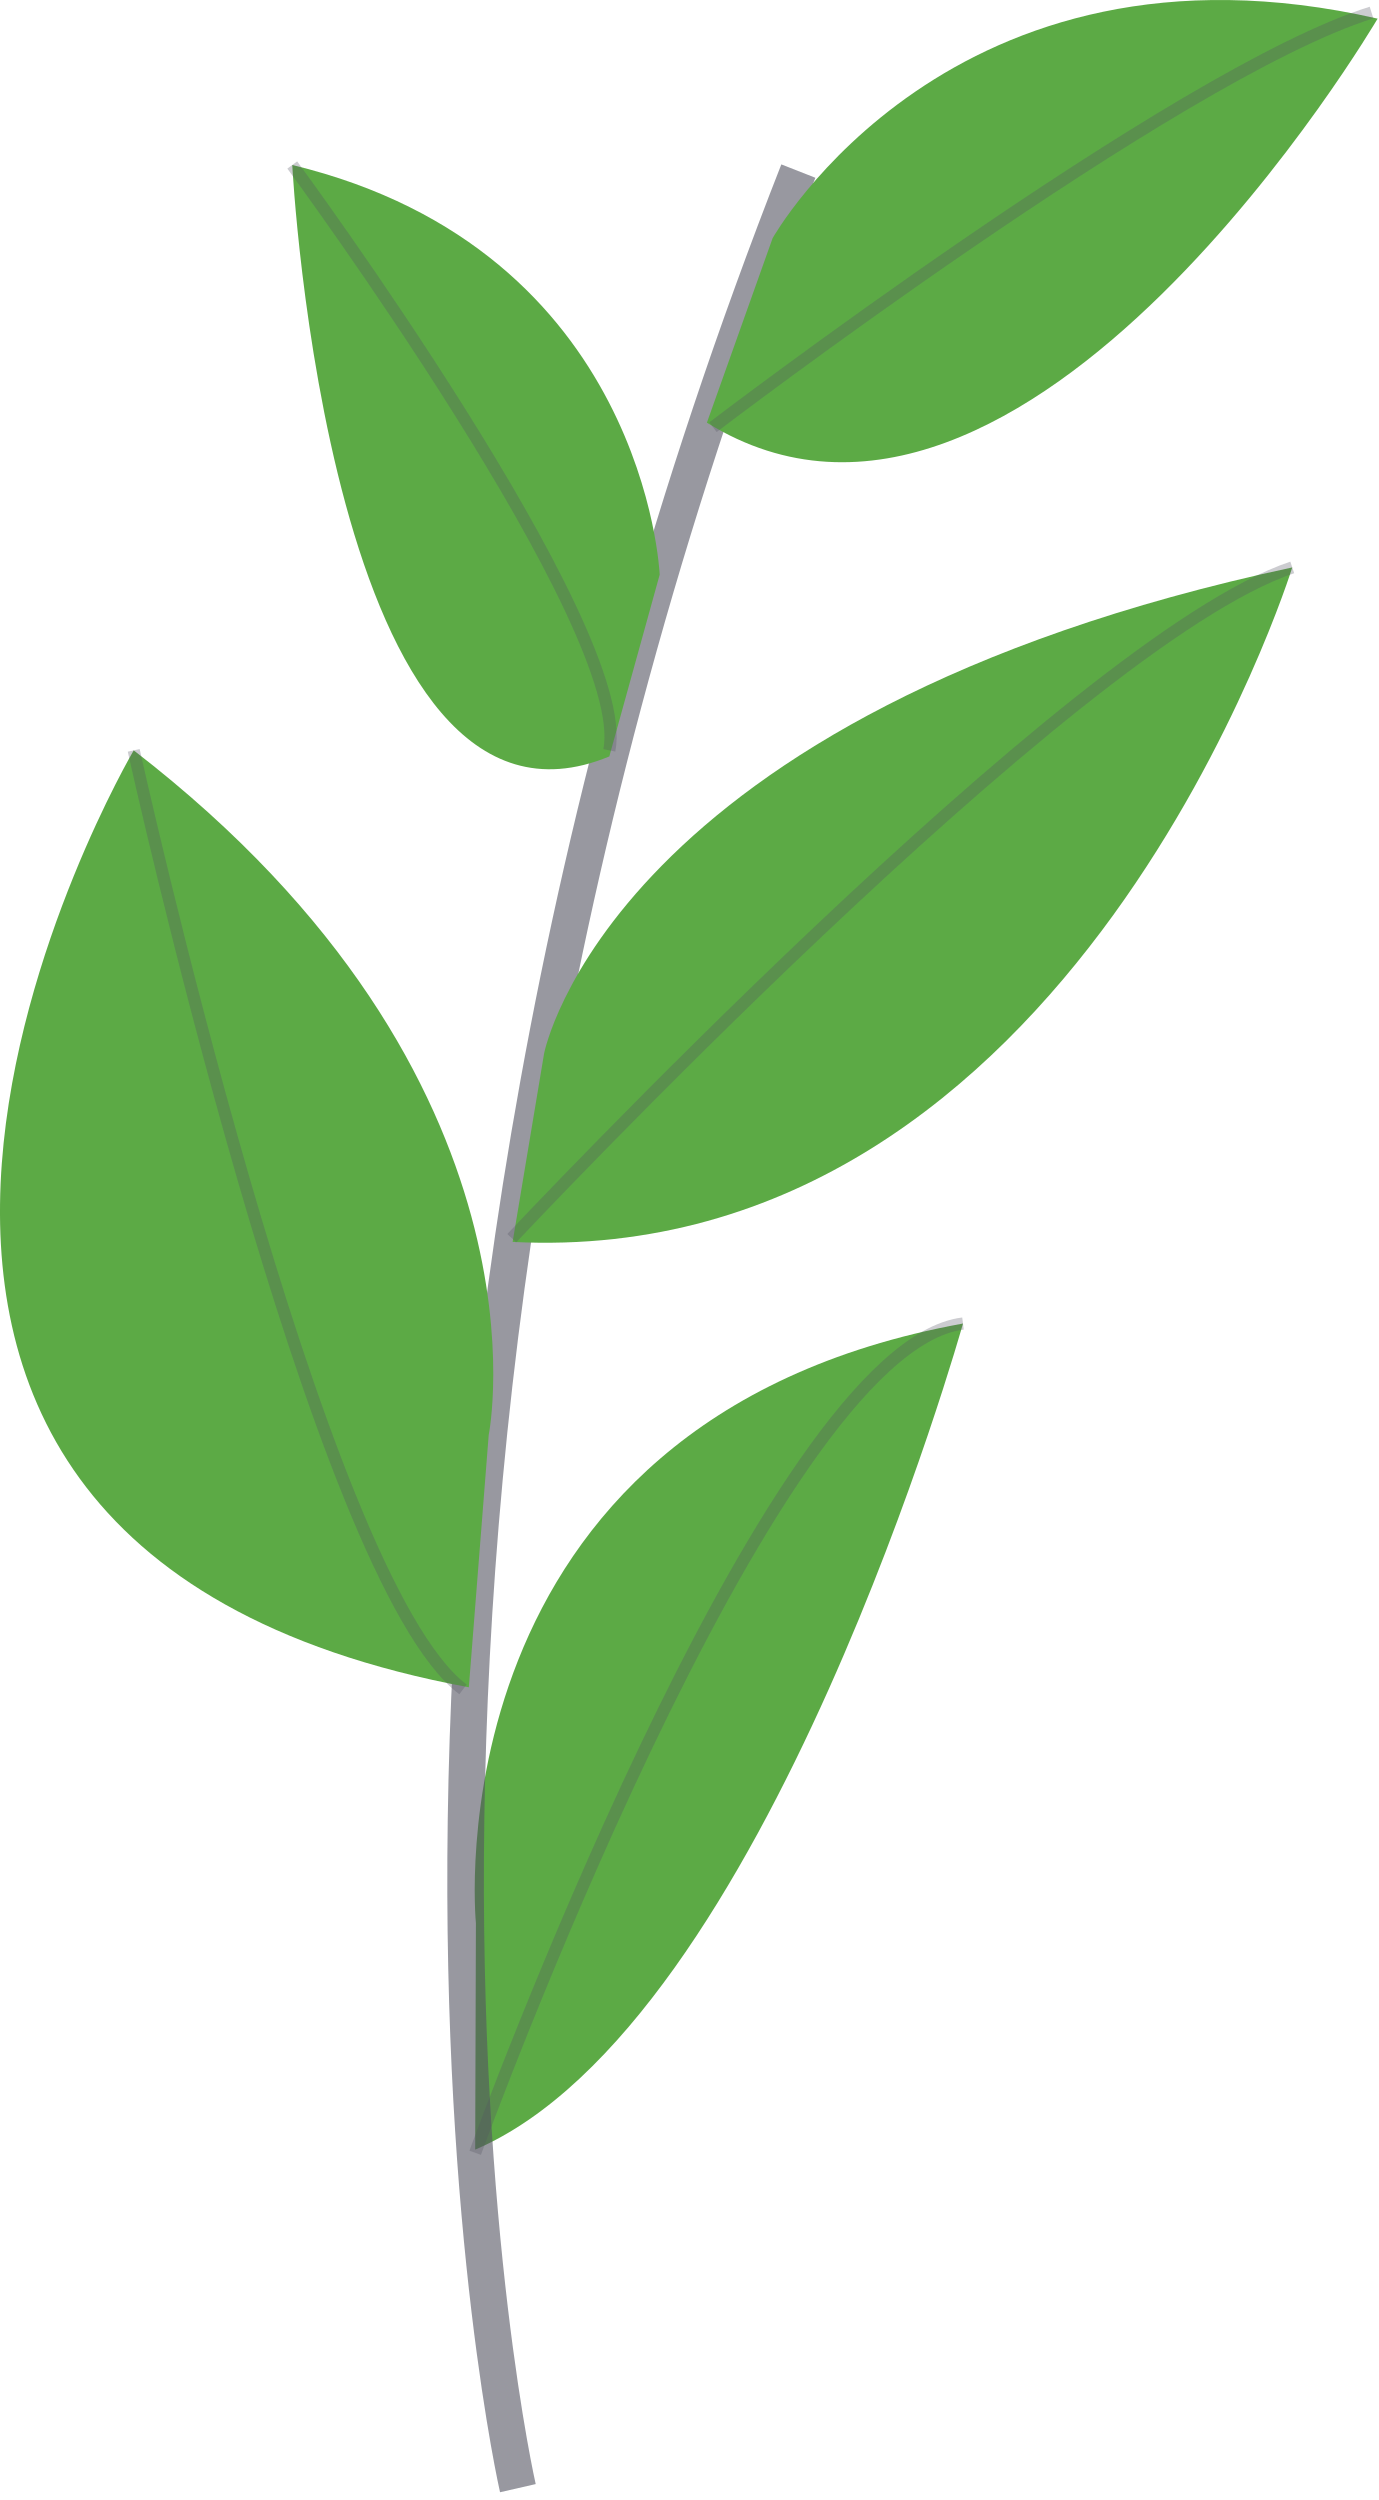
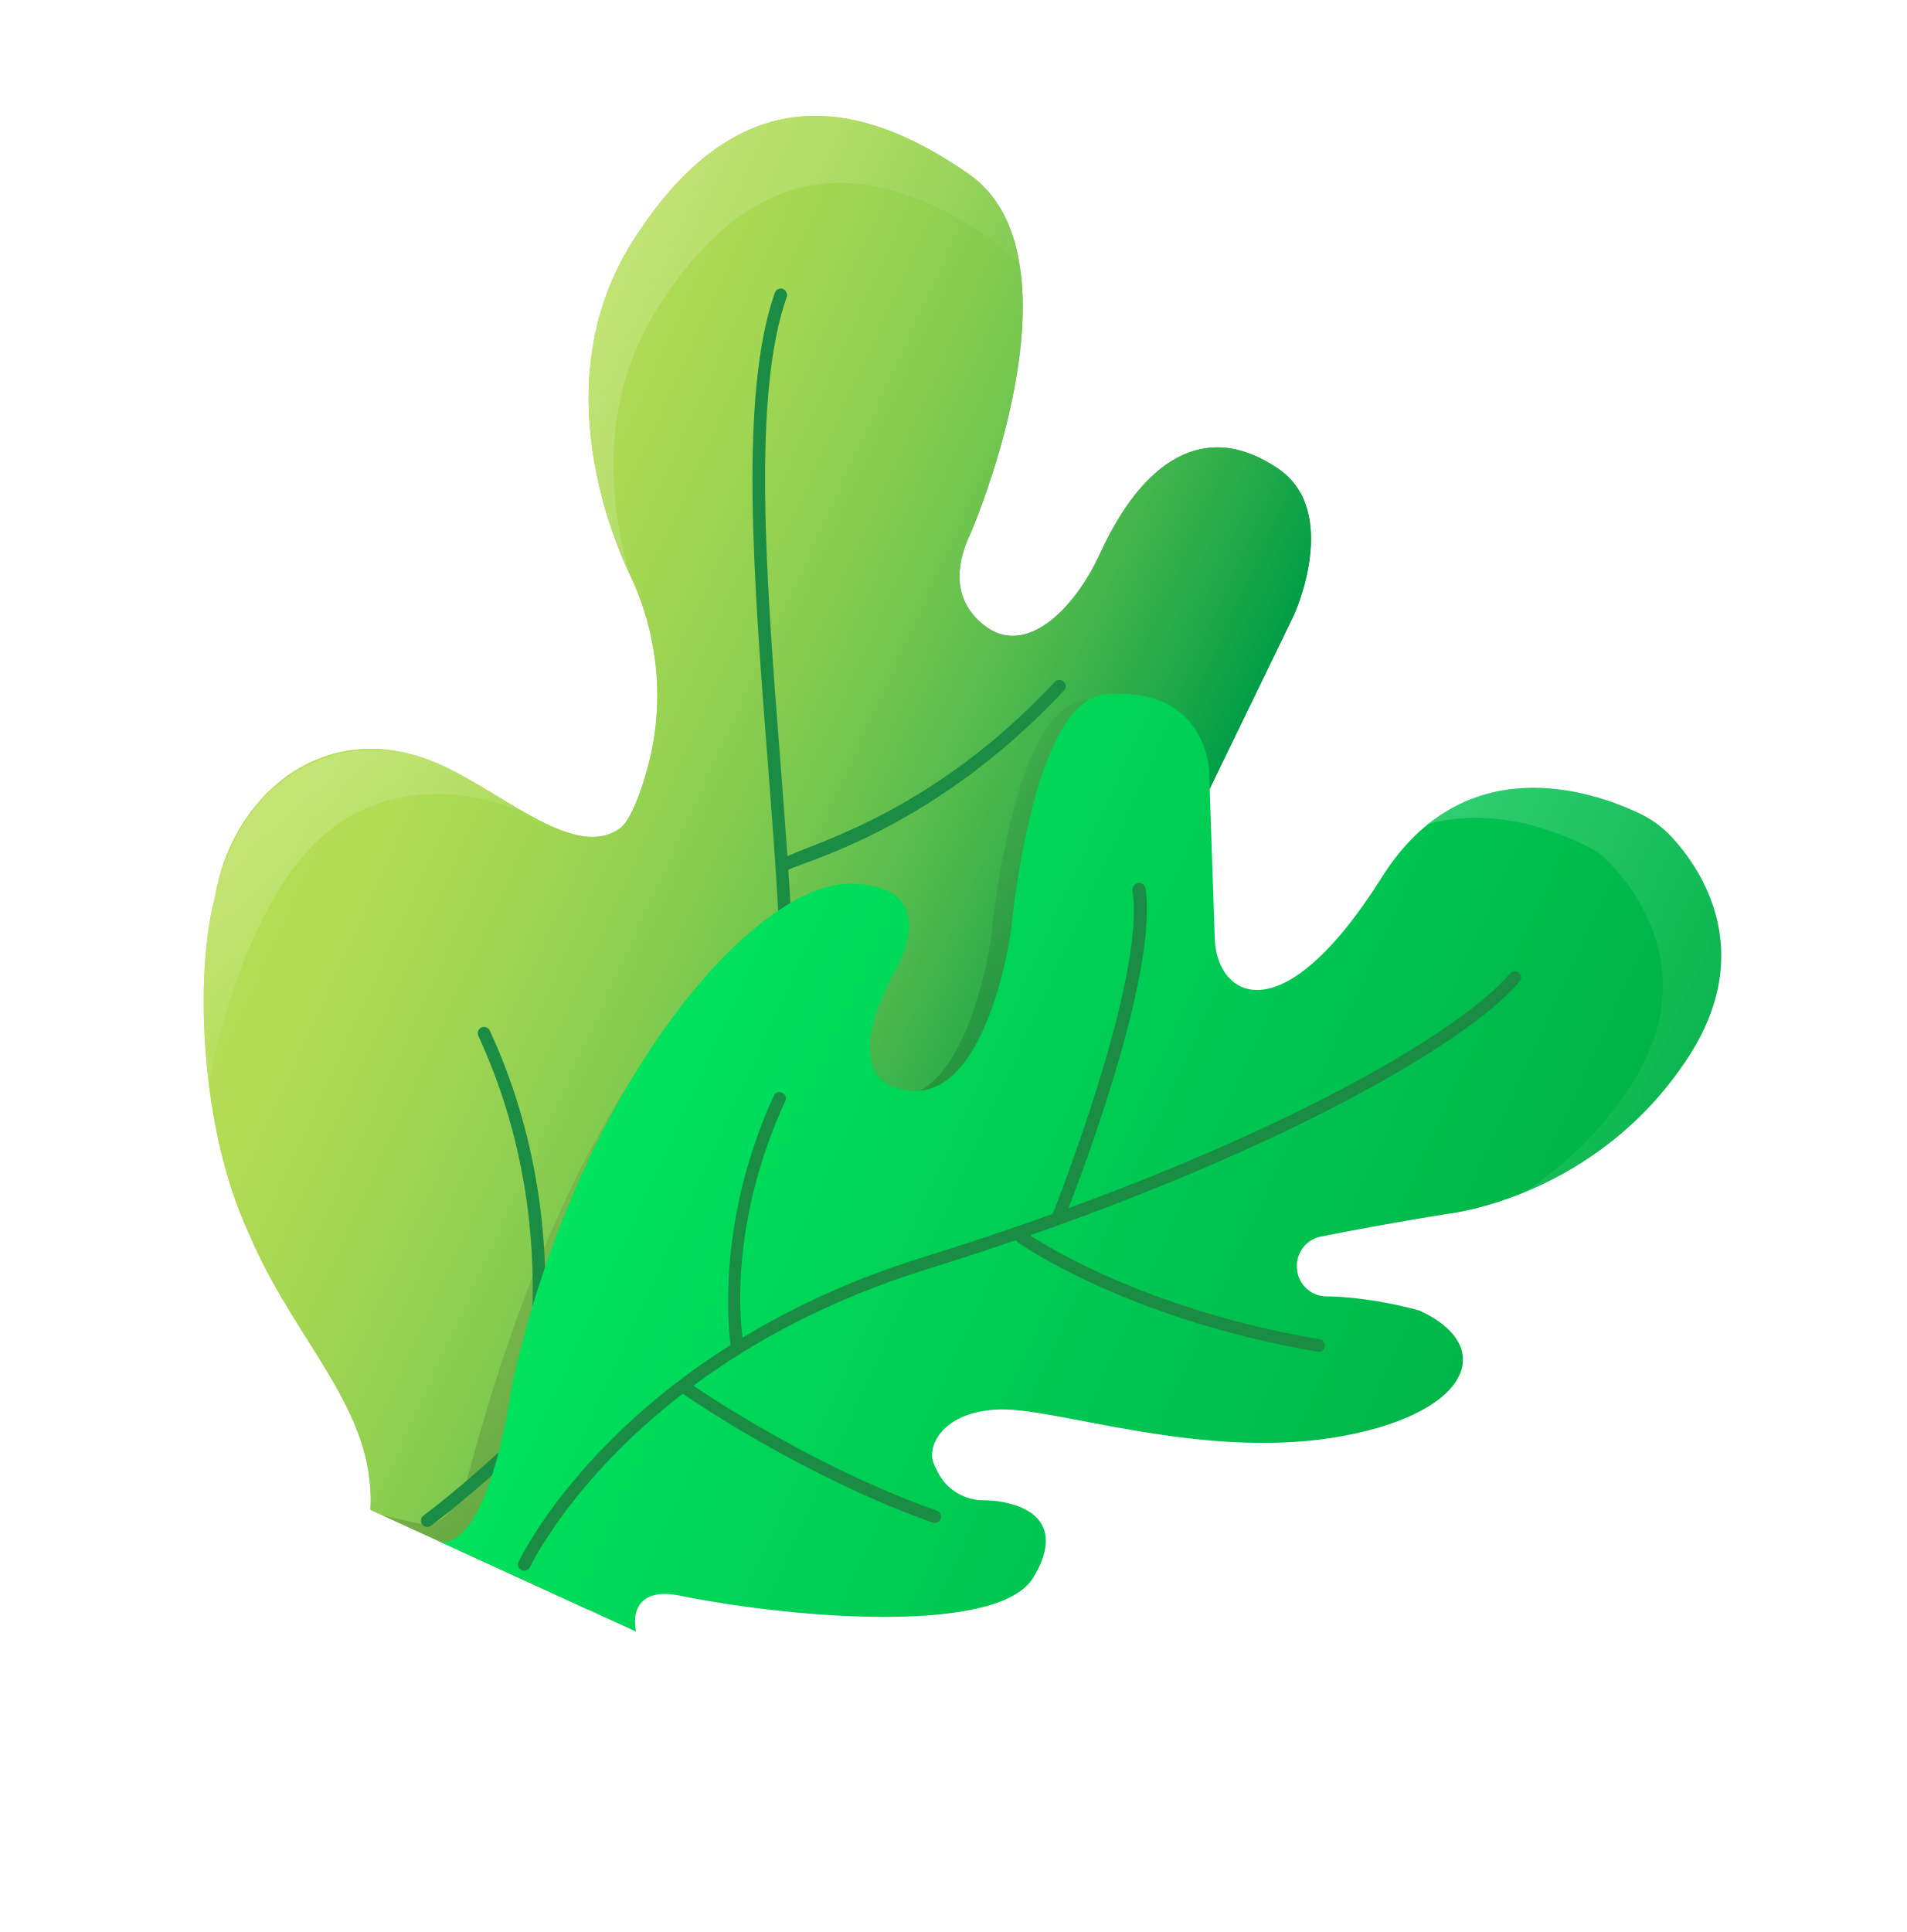
- <svg xmlns="http://www.w3.org/2000/svg" width="113" height="205" viewBox="0 0 113 205" fill="none">
-   <path d="M39.025 157.699C39.025 157.699 34.965 116.529 78.965 108.529C78.965 108.529 62.895 166.019 38.965 176.269L39.025 157.699Z" fill="#5CAA45" />
-   <path opacity="0.6" d="M42.465 204.029C42.465 204.029 23.465 121.029 65.465 14.029" stroke="#535461" stroke-width="3" stroke-miterlimit="10" />
-   <path d="M63.355 19.529C63.355 19.529 77.965 -6.471 112.965 1.529C112.965 1.529 84.035 50.789 57.965 34.659L63.355 19.529Z" fill="#5CAA45" />
-   <path d="M54.095 47.119C54.095 47.119 52.965 20.529 23.965 13.529C23.965 13.529 26.965 71.529 49.965 62.029L54.095 47.119Z" fill="#5CAA45" />
-   <path d="M44.615 86.389C44.615 86.389 49.965 58.529 105.965 46.529C105.965 46.529 88.105 104.149 42.035 101.839L44.615 86.389Z" fill="#5CAA45" />
-   <path d="M40.075 117.659C40.075 117.659 45.965 88.529 10.965 61.529C10.965 61.529 -27.035 126.199 38.445 138.359L40.075 117.659Z" fill="#5CAA45" />
-   <path opacity="0.3" d="M58.465 35.029C58.465 35.029 96.465 6.029 112.465 1.029" stroke="#535461" stroke-miterlimit="10" />
-   <path opacity="0.3" d="M41.965 101.529C41.965 101.529 87.965 52.529 105.965 46.529" stroke="#535461" stroke-miterlimit="10" />
-   <path opacity="0.3" d="M23.965 13.529C23.965 13.529 51.965 51.529 49.965 61.529" stroke="#535461" stroke-miterlimit="10" />
-   <path opacity="0.3" d="M10.965 61.529C10.965 61.529 25.965 129.529 37.965 138.529" stroke="#535461" stroke-miterlimit="10" />
-   <path opacity="0.3" d="M38.965 176.529C38.965 176.529 62.965 110.529 78.965 108.529" stroke="#535461" stroke-miterlimit="10" />
+ <svg xmlns="http://www.w3.org/2000/svg" width="303" height="307" viewBox="0 0 303 307" fill="none">
+   <path d="M100.04 91.189C98.947 88.857 97.433 85.23 96.113 80.7C95.869 79.838 95.633 78.958 95.413 78.041C95.059 76.6 94.739 75.085 94.462 73.525C94.364 73.017 94.282 72.472 94.211 71.954C94.04 70.883 93.922 69.793 93.813 68.684C93.758 68.13 93.704 67.576 93.675 67.011C93.629 66.439 93.601 65.874 93.581 65.292C93.542 64.127 93.529 62.952 93.569 61.758C93.571 61.031 93.618 60.303 93.674 59.556C93.716 58.936 93.776 58.324 93.854 57.72C93.899 57.189 93.962 56.666 94.051 56.134C94.106 55.63 94.179 55.134 94.278 54.628C94.437 53.753 94.604 52.859 94.826 51.99C94.927 51.529 95.028 51.068 95.147 50.615C95.42 49.682 95.702 48.731 96.02 47.796C96.133 47.406 96.281 47.033 96.439 46.642C96.553 46.297 96.685 45.961 96.817 45.625C97.793 43.205 99.004 40.805 100.485 38.44C116.66 12.771 135.569 14.821 153.947 27.655C154.6 28.108 155.199 28.582 155.773 29.109C159.395 32.468 161.311 37.139 162.09 42.37C164.677 59.391 155.336 82.369 154.1 85.067C152.429 88.712 150.726 94.835 156.379 99.344C162.834 104.508 170.655 97.065 174.832 87.952C181.515 73.371 191.34 66.489 203.082 74.434C213.182 81.269 205.664 97.672 205.664 97.672L165.417 180.677C165.417 180.677 137.926 216.598 114.992 228.142C92.058 239.685 93.501 255.786 93.501 255.786L58.872 239.915C59.772 223.786 46.861 213.459 39.431 195.718C31.684 178.935 30.965 154.345 34.154 142.574C36.86 126.171 52 113.261 70.226 121.614C80.439 126.295 91.817 137.023 98.804 131.403C100.702 129.586 102.339 124.221 103.043 121.536C107.245 105.497 100.882 93.009 100.04 91.189Z" fill="url(#paint0_linear)" />
+   <path d="M100.04 91.189C98.947 88.857 97.433 85.23 96.113 80.7C95.869 79.838 95.633 78.958 95.413 78.041C95.059 76.6 94.739 75.085 94.462 73.525C94.364 73.017 94.282 72.472 94.211 71.954C94.04 70.883 93.922 69.793 93.813 68.684C93.758 68.13 93.704 67.576 93.675 67.011C93.629 66.439 93.601 65.874 93.581 65.292C93.542 64.127 93.529 62.952 93.569 61.758C93.571 61.031 93.618 60.303 93.674 59.556C93.716 58.936 93.776 58.324 93.854 57.72C93.899 57.189 93.962 56.666 94.051 56.134C94.106 55.63 94.179 55.134 94.278 54.628C94.437 53.753 94.604 52.859 94.826 51.99C94.927 51.529 95.028 51.068 95.147 50.615C95.42 49.682 95.702 48.731 96.02 47.796C96.133 47.406 96.281 47.033 96.439 46.642C96.553 46.297 96.685 45.961 96.817 45.625C97.793 43.205 99.004 40.805 100.485 38.44C116.66 12.771 135.569 14.821 153.947 27.655C154.6 28.108 155.199 28.582 155.773 29.109C159.395 32.468 161.311 37.139 162.09 42.37C164.677 59.391 155.336 82.369 154.1 85.067C152.429 88.712 150.726 94.835 156.379 99.344C162.834 104.508 170.655 97.065 174.832 87.952C181.515 73.371 191.34 66.489 203.082 74.434C213.182 81.269 205.664 97.672 205.664 97.672L165.417 180.677C165.417 180.677 137.926 216.598 114.992 228.142C92.058 239.685 93.501 255.786 93.501 255.786L58.872 239.915C59.772 223.786 46.861 213.459 39.431 195.718C31.684 178.935 30.965 154.345 34.154 142.574C36.86 126.171 52 113.261 70.226 121.614C80.439 126.295 91.817 137.023 98.804 131.403C100.702 129.586 102.339 124.221 103.043 121.536C107.245 105.497 100.882 93.009 100.04 91.189Z" fill="url(#paint1_linear)" />
+   <path d="M135.446 140.476C135.446 140.476 97.264 146.94 74.035 235.835C70.694 243.126 68.094 242.468 64.915 241.729C62.713 241.217 60.694 240.749 60.694 240.749L84.491 251.656L135.446 140.476Z" fill="url(#paint2_linear)" />
+   <path d="M169.046 108.312C168.644 107.938 168.009 107.957 167.628 108.361C148.756 128.56 130.351 133.643 125.138 136.047C124.791 130.999 124.394 125.813 123.976 120.432C121.778 92.121 119.506 62.849 125.031 47.185C125.217 46.66 124.89 46.082 124.42 45.905C123.896 45.722 123.325 45.996 123.141 46.517C117.475 62.582 119.764 92.072 121.977 120.587C122.684 129.694 123.351 138.293 123.769 146.461C125.449 179.272 101.658 208.869 84.433 225.845C86.391 217.201 90.524 191.243 77.838 163.76C77.611 163.26 77.013 163.041 76.508 163.27C76.006 163.501 75.785 164.098 76.018 164.601C91.157 197.401 81.841 227.973 81.744 228.277C81.724 228.341 81.728 228.406 81.721 228.47C73.598 236.181 67.492 240.693 67.303 240.829C66.856 241.154 66.756 241.783 67.082 242.229C67.185 242.373 67.323 242.482 67.475 242.551C67.793 242.697 68.178 242.671 68.481 242.45C69.081 242.014 128.427 198.243 125.772 146.357C125.635 143.684 125.466 140.949 125.282 138.183C128.812 136.6 148.995 131.236 169.093 109.73C169.472 109.326 169.45 108.691 169.046 108.312Z" fill="#1B8C44" />
+   <path d="M101.076 259.258C100.195 254.443 103.191 252.587 107.777 253.506C127.743 257.508 158.876 259.566 164.202 250.695C164.917 249.503 167.19 245.717 165.72 242.57C163.876 238.62 157.411 238.41 156.607 238.393C153.579 238.496 150.714 236.931 149.232 234.288C148.873 233.647 148.554 232.999 148.33 232.394C147.342 229.736 149.848 224.268 158.809 223.964C167.771 223.66 190.477 231.861 211.893 228.444C233.308 225.026 238.32 214.09 225.562 208.243C219.079 206.487 214.001 206.043 210.746 205.998C208.314 205.965 206.301 204.06 206.125 201.633C206.121 201.572 206.117 201.51 206.112 201.45C205.952 199.077 207.585 196.963 209.918 196.496C213.993 195.679 221.291 194.285 230.422 192.827C230.422 192.827 253.66 190.244 268.164 168.221C279.318 151.284 270.441 138.21 265.747 133.074C264.259 131.448 262.463 130.157 260.471 129.215C253.041 125.704 232.668 118.687 219.638 139.364C203.463 165.032 193.363 158.198 193.059 149.237C192.755 140.276 192.147 122.353 192.147 122.353C192.147 122.353 191.691 108.912 175.592 110.355C163.948 111.399 160.708 147.642 160.708 147.642C160.708 147.642 157.139 174.678 144.533 173.311C131.927 171.944 142.103 154.553 142.103 154.553C142.103 154.553 150.608 140.808 135.343 140.428C120.079 140.049 92.437 171.49 81.502 219.409C77.098 248.267 69.807 244.927 69.807 244.927L98.969 258.292L101.076 259.258Z" fill="url(#paint3_linear)" />
+   <path d="M268.165 168.221C260.281 180.178 249.835 186.417 241.914 189.602C247.738 185.941 253.829 180.639 258.88 172.985C273.385 150.962 254.019 135.47 254.019 135.47C254.019 135.47 240.622 127.169 227.014 130.923C239.629 120.811 254.967 126.544 260.848 129.394C262.584 130.237 264.154 131.371 265.474 132.779C270.084 137.696 279.54 150.949 268.165 168.221Z" fill="url(#paint4_linear)" />
+   <path d="M241.514 155.98C241.875 155.56 241.828 154.926 241.405 154.568C240.985 154.194 240.351 154.256 239.993 154.676C232.15 163.835 206.443 178.589 169.808 191.987C172.696 184.517 184.078 153.954 182.027 141.104C181.938 140.554 181.395 140.24 180.853 140.328C180.306 140.416 179.881 141.044 179.969 141.59C182.178 155.431 167.464 192.482 167.318 192.854C167.318 192.854 167.314 192.881 167.31 192.892C160.819 195.223 154.01 197.509 146.899 199.71C135.539 203.225 126 207.724 118.016 212.553C117.548 209.116 116.147 193.822 124.791 174.962C125.022 174.458 124.801 173.864 124.297 173.633C123.793 173.402 123.199 173.623 122.968 174.127C114.611 192.362 115.463 208.4 116.091 213.73C91.308 229.372 82.531 247.921 82.417 248.17C82.186 248.674 82.406 249.268 82.91 249.499C83.413 249.729 84.008 249.51 84.24 249.006C84.336 248.795 90.86 235.071 108.551 221.433C108.606 221.496 108.653 221.565 108.725 221.615C108.874 221.717 120.757 229.963 136.131 237.009C139.988 238.777 144.064 240.468 148.228 241.937C148.752 242.121 149.325 241.847 149.507 241.326C149.693 240.803 149.367 240.213 148.896 240.047C129.86 233.339 112.709 221.903 110.199 220.193C119.517 213.285 131.727 206.504 147.49 201.625C152.277 200.144 156.929 198.622 161.444 197.074C161.512 197.19 161.602 197.294 161.718 197.378C161.801 197.438 166.021 200.448 173.995 204.103C182.072 207.805 193.997 212.165 209.373 214.792C209.918 214.885 210.438 214.519 210.531 213.972C210.622 213.429 210.26 212.913 209.71 212.814C183.336 208.311 167.333 198.67 163.692 196.292C204.279 182.148 233.029 165.89 241.514 155.98Z" fill="#1B8C44" />
+   <path d="M162.09 42.37C160.951 40.812 159.569 39.45 157.896 38.287C139.518 25.453 120.609 23.403 104.434 49.072C95.104 63.895 96.865 80.118 100.04 91.189C98.947 88.857 97.433 85.23 96.113 80.7C95.887 79.846 95.633 78.958 95.413 78.041C95.059 76.6 94.739 75.085 94.462 73.525C94.364 73.017 94.282 72.472 94.211 71.954C94.04 70.883 93.922 69.793 93.813 68.684C93.758 68.13 93.704 67.576 93.675 67.011C93.629 66.439 93.601 65.874 93.581 65.292C93.542 64.127 93.529 62.952 93.569 61.758C93.571 61.031 93.618 60.303 93.674 59.556C93.716 58.936 93.776 58.324 93.854 57.72C93.899 57.189 93.962 56.667 94.051 56.134C94.106 55.63 94.179 55.134 94.278 54.628C94.437 53.753 94.604 52.859 94.826 51.99C94.927 51.529 95.028 51.068 95.147 50.615C95.42 49.682 95.702 48.731 96.02 47.796C96.133 47.406 96.281 47.033 96.439 46.642C96.553 46.297 96.685 45.961 96.817 45.625C97.793 43.205 99.004 40.805 100.485 38.44C116.66 12.771 135.569 14.821 153.947 27.655C154.6 28.108 155.199 28.582 155.773 29.109C159.395 32.468 161.311 37.139 162.09 42.37Z" fill="url(#paint5_linear)" />
+   <path d="M146.202 173.326C154.932 168.571 157.574 148.61 157.574 148.61C157.574 148.61 160.803 112.355 172.458 111.323C172.619 111.308 172.78 111.294 172.914 111.289C163.44 117.092 160.708 147.642 160.708 147.642C160.708 147.642 157.46 172.244 146.202 173.326Z" fill="url(#paint6_linear)" />
+   <path d="M83.193 129.073C81.811 126.846 59.959 110.292 43.205 125.495C27.693 139.57 33.177 172.038 33.177 172.038C33.177 172.038 38.203 143.327 52.176 132.087C66.149 120.848 83.193 129.073 83.193 129.073Z" fill="url(#paint7_linear)" />
+   <defs>
+     <linearGradient id="paint0_linear" x1="49.229" y1="106.968" x2="174.988" y2="164.605" gradientUnits="userSpaceOnUse">
+       <stop stop-color="#B6DD54" />
+       <stop offset="0.143" stop-color="#B2DC54" />
+       <stop offset="0.292" stop-color="#A5D753" />
+       <stop offset="0.443" stop-color="#91D051" />
+       <stop offset="0.595" stop-color="#74C64F" />
+       <stop offset="0.749" stop-color="#4EB94D" />
+       <stop offset="0.902" stop-color="#21A949" />
+       <stop offset="1" stop-color="#009E47" />
+     </linearGradient>
+     <linearGradient id="paint1_linear" x1="49.229" y1="106.968" x2="174.988" y2="164.605" gradientUnits="userSpaceOnUse">
+       <stop stop-color="#B6DD54" />
+       <stop offset="0.143" stop-color="#B2DC54" />
+       <stop offset="0.292" stop-color="#A5D753" />
+       <stop offset="0.443" stop-color="#91D051" />
+       <stop offset="0.595" stop-color="#74C64F" />
+       <stop offset="0.749" stop-color="#4EB94D" />
+       <stop offset="0.902" stop-color="#21A949" />
+       <stop offset="1" stop-color="#009E47" />
+     </linearGradient>
+     <linearGradient id="paint2_linear" x1="125.427" y1="130.921" x2="72.042" y2="247.403" gradientUnits="userSpaceOnUse">
+       <stop stop-color="#302926" stop-opacity="0.05" />
+       <stop offset="0.284" stop-color="#2C2523" stop-opacity="0.078" />
+       <stop offset="0.579" stop-color="#1F1B19" stop-opacity="0.108" />
+       <stop offset="0.877" stop-color="#0B0909" stop-opacity="0.138" />
+       <stop offset="1" stop-opacity="0.15" />
+     </linearGradient>
+     <linearGradient id="paint3_linear" x1="104.906" y1="159.463" x2="243.551" y2="223.006" gradientUnits="userSpaceOnUse">
+       <stop stop-color="#00E35E" />
+       <stop offset="1" stop-color="#00B248" />
+     </linearGradient>
+     <linearGradient id="paint4_linear" x1="284.961" y1="174.882" x2="217.524" y2="143.975" gradientUnits="userSpaceOnUse">
+       <stop stop-color="#FFFFED" stop-opacity="0" />
+       <stop offset="0.403" stop-color="#FFFFF6" stop-opacity="0.081" />
+       <stop offset="1" stop-color="white" stop-opacity="0.2" />
+     </linearGradient>
+     <linearGradient id="paint5_linear" x1="159.152" y1="73.55" x2="94.344" y2="43.847" gradientUnits="userSpaceOnUse">
+       <stop stop-color="#FFFFED" stop-opacity="0" />
+       <stop offset="0.366" stop-color="#FFFFF5" stop-opacity="0.073" />
+       <stop offset="1" stop-color="white" stop-opacity="0.2" />
+     </linearGradient>
+     <linearGradient id="paint6_linear" x1="175.226" y1="108.901" x2="145.974" y2="172.728" gradientUnits="userSpaceOnUse">
+       <stop stop-color="#302926" stop-opacity="0.05" />
+       <stop offset="0.284" stop-color="#2C2523" stop-opacity="0.078" />
+       <stop offset="0.579" stop-color="#1F1B19" stop-opacity="0.108" />
+       <stop offset="0.877" stop-color="#0B0909" stop-opacity="0.138" />
+       <stop offset="1" stop-opacity="0.15" />
+     </linearGradient>
+     <linearGradient id="paint7_linear" x1="67.597" y1="161.613" x2="41.719" y2="131.171" gradientUnits="userSpaceOnUse">
+       <stop stop-color="#FFFFED" stop-opacity="0" />
+       <stop offset="0.366" stop-color="#FFFFF5" stop-opacity="0.073" />
+       <stop offset="1" stop-color="white" stop-opacity="0.2" />
+     </linearGradient>
+   </defs>
</svg>
